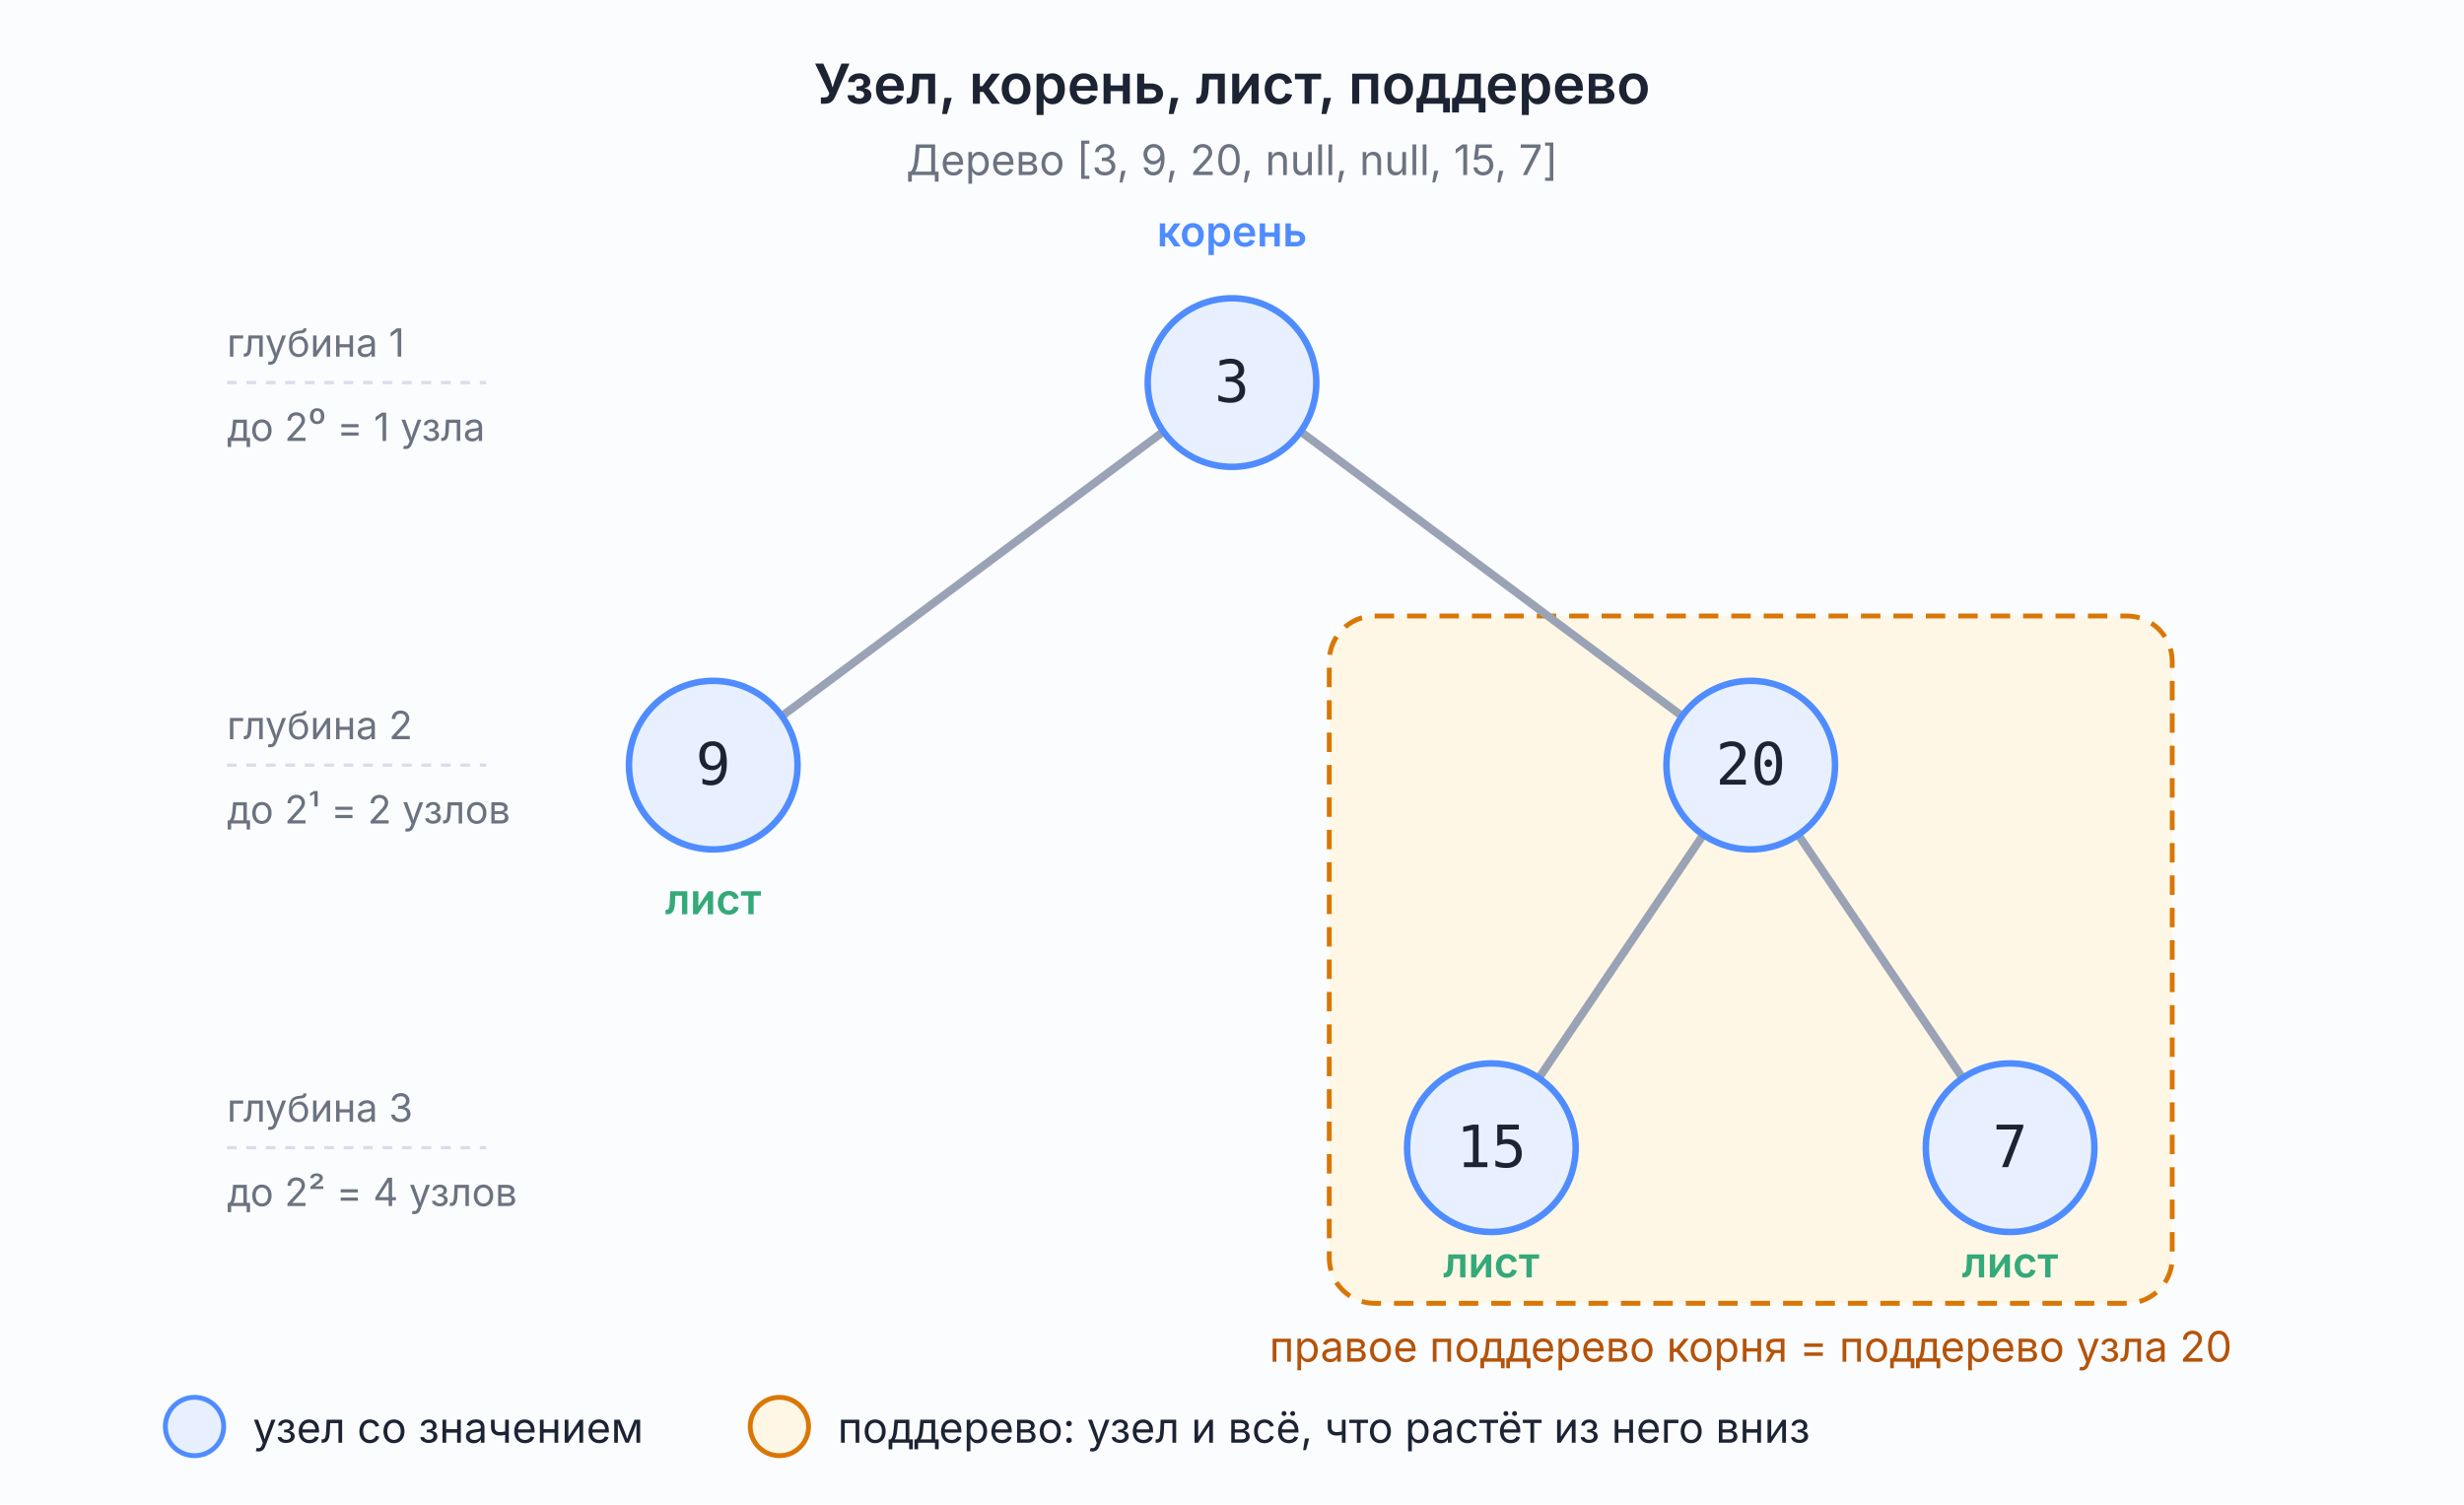
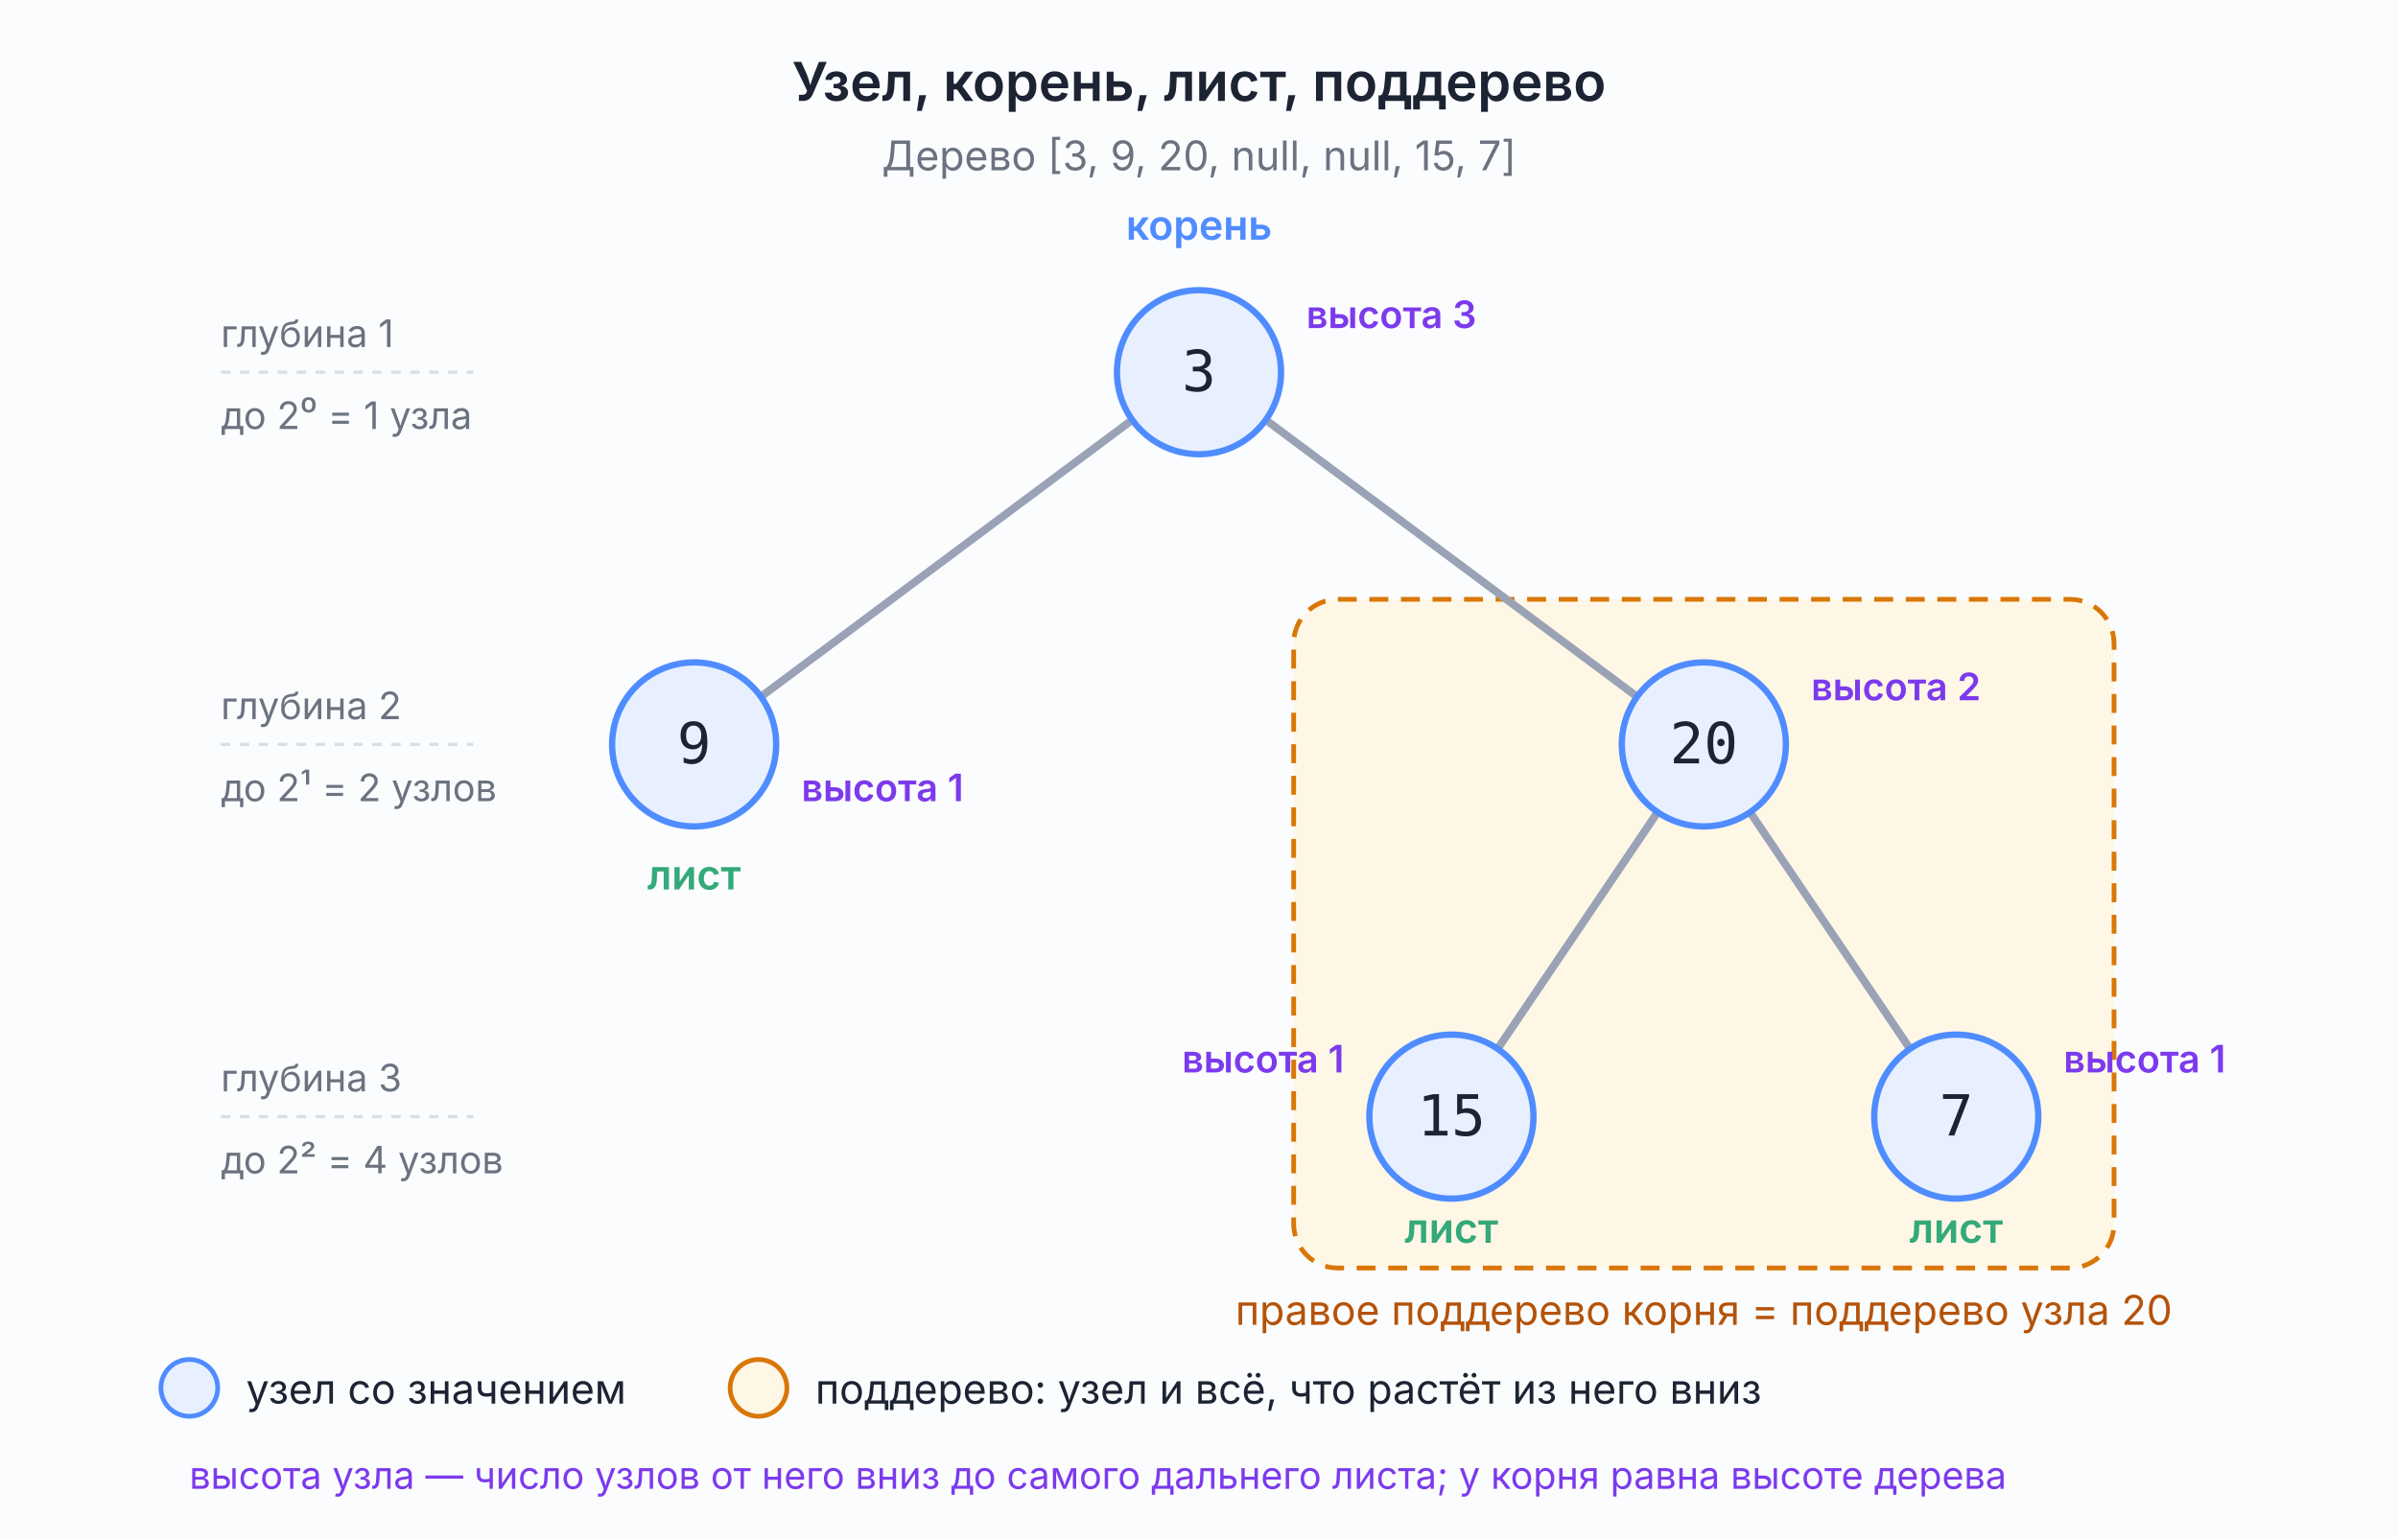
- <svg xmlns="http://www.w3.org/2000/svg" viewBox="0 0 760 464" width="760" height="464" font-family="system-ui, -apple-system, Segoe UI, sans-serif">
-   <rect width="760" height="464" fill="#fbfcfe" />
+ <svg xmlns="http://www.w3.org/2000/svg" viewBox="0 0 760 488" width="760" height="488" font-family="system-ui, -apple-system, Segoe UI, sans-serif">
+   <rect width="760" height="488" fill="#fbfcfe" />
  <text x="380" y="32" text-anchor="middle" font-size="17" font-weight="600" fill="#1c2333">Узел, корень, лист, поддерево</text>
  <text x="380" y="54" text-anchor="middle" font-size="13" fill="#6b7280">Дерево [3, 9, 20, null, null, 15, 7]</text>
  <rect x="410" y="190" width="260" height="212" rx="14" fill="#fff7e6" stroke="#d97706" stroke-width="1.5" stroke-dasharray="6 4" />
  <text x="540" y="420" text-anchor="middle" font-size="13" fill="#b45309">правое поддерево корня = поддерево узла 20</text>
  <line x1="359" y1="133" x2="241" y2="221" stroke="#9aa3b5" stroke-width="2.5" stroke-linecap="round" />
  <line x1="401" y1="133" x2="519" y2="221" stroke="#9aa3b5" stroke-width="2.5" stroke-linecap="round" />
  <line x1="525" y1="258" x2="475" y2="332" stroke="#9aa3b5" stroke-width="2.5" stroke-linecap="round" />
  <line x1="555" y1="258" x2="605" y2="332" stroke="#9aa3b5" stroke-width="2.5" stroke-linecap="round" />
  <circle cx="380" cy="118" r="26" fill="#e8f0ff" stroke="#4f8cff" stroke-width="2" />
  <text x="380" y="124" text-anchor="middle" font-size="18" font-family="Consolas, monospace" fill="#1c2333">3</text>
  <circle cx="220" cy="236" r="26" fill="#e8f0ff" stroke="#4f8cff" stroke-width="2" />
  <text x="220" y="242" text-anchor="middle" font-size="18" font-family="Consolas, monospace" fill="#1c2333">9</text>
  <circle cx="540" cy="236" r="26" fill="#e8f0ff" stroke="#4f8cff" stroke-width="2" />
  <text x="540" y="242" text-anchor="middle" font-size="18" font-family="Consolas, monospace" fill="#1c2333">20</text>
  <circle cx="460" cy="354" r="26" fill="#e8f0ff" stroke="#4f8cff" stroke-width="2" />
  <text x="460" y="360" text-anchor="middle" font-size="18" font-family="Consolas, monospace" fill="#1c2333">15</text>
  <circle cx="620" cy="354" r="26" fill="#e8f0ff" stroke="#4f8cff" stroke-width="2" />
  <text x="620" y="360" text-anchor="middle" font-size="18" font-family="Consolas, monospace" fill="#1c2333">7</text>
  <text x="380" y="76" text-anchor="middle" font-size="13" fill="#4f8cff" font-weight="600">корень</text>
  <text x="220" y="282" text-anchor="middle" font-size="13" fill="#34a97a" font-weight="600">лист</text>
  <text x="460" y="394" text-anchor="middle" font-size="13" fill="#34a97a" font-weight="600">лист</text>
  <text x="620" y="394" text-anchor="middle" font-size="13" fill="#34a97a" font-weight="600">лист</text>
  <line x1="70" y1="118" x2="150" y2="118" stroke="#d8dde8" stroke-width="1" stroke-dasharray="3 3" />
  <text x="70" y="110" font-size="12" fill="#6b7280">глубина 1</text>
  <text x="70" y="136" font-size="12" fill="#6b7280">до 2⁰ = 1 узла</text>
  <line x1="70" y1="236" x2="150" y2="236" stroke="#d8dde8" stroke-width="1" stroke-dasharray="3 3" />
  <text x="70" y="228" font-size="12" fill="#6b7280">глубина 2</text>
  <text x="70" y="254" font-size="12" fill="#6b7280">до 2¹ = 2 узлов</text>
  <line x1="70" y1="354" x2="150" y2="354" stroke="#d8dde8" stroke-width="1" stroke-dasharray="3 3" />
  <text x="70" y="346" font-size="12" fill="#6b7280">глубина 3</text>
  <text x="70" y="372" font-size="12" fill="#6b7280">до 2² = 4 узлов</text>
  <circle cx="60" cy="440" r="9" fill="#e8f0ff" stroke="#4f8cff" stroke-width="1.5" />
  <text x="78" y="445" font-size="13" fill="#1c2333">узел со значением</text>
  <circle cx="240.4" cy="440" r="9" fill="#fff7e6" stroke="#d97706" stroke-width="1.5" />
  <text x="258.4" y="445" font-size="13" fill="#1c2333">поддерево: узел и всё, что растёт из него вниз</text>
+   <text x="414" y="104" font-size="12" fill="#7c3aed" font-weight="600">высота 3</text>
+   <text x="254" y="254" font-size="12" fill="#7c3aed" font-weight="600">высота 1</text>
+   <text x="574" y="222" font-size="12" fill="#7c3aed" font-weight="600">высота 2</text>
+   <text x="426" y="340" text-anchor="end" font-size="12" fill="#7c3aed" font-weight="600">высота 1</text>
+   <text x="654" y="340" font-size="12" fill="#7c3aed" font-weight="600">высота 1</text>
+   <text x="60" y="472" font-size="12" fill="#7c3aed">высота узла — число узлов от него вниз до самого дальнего листа; у корня равна высоте дерева</text>
</svg>
